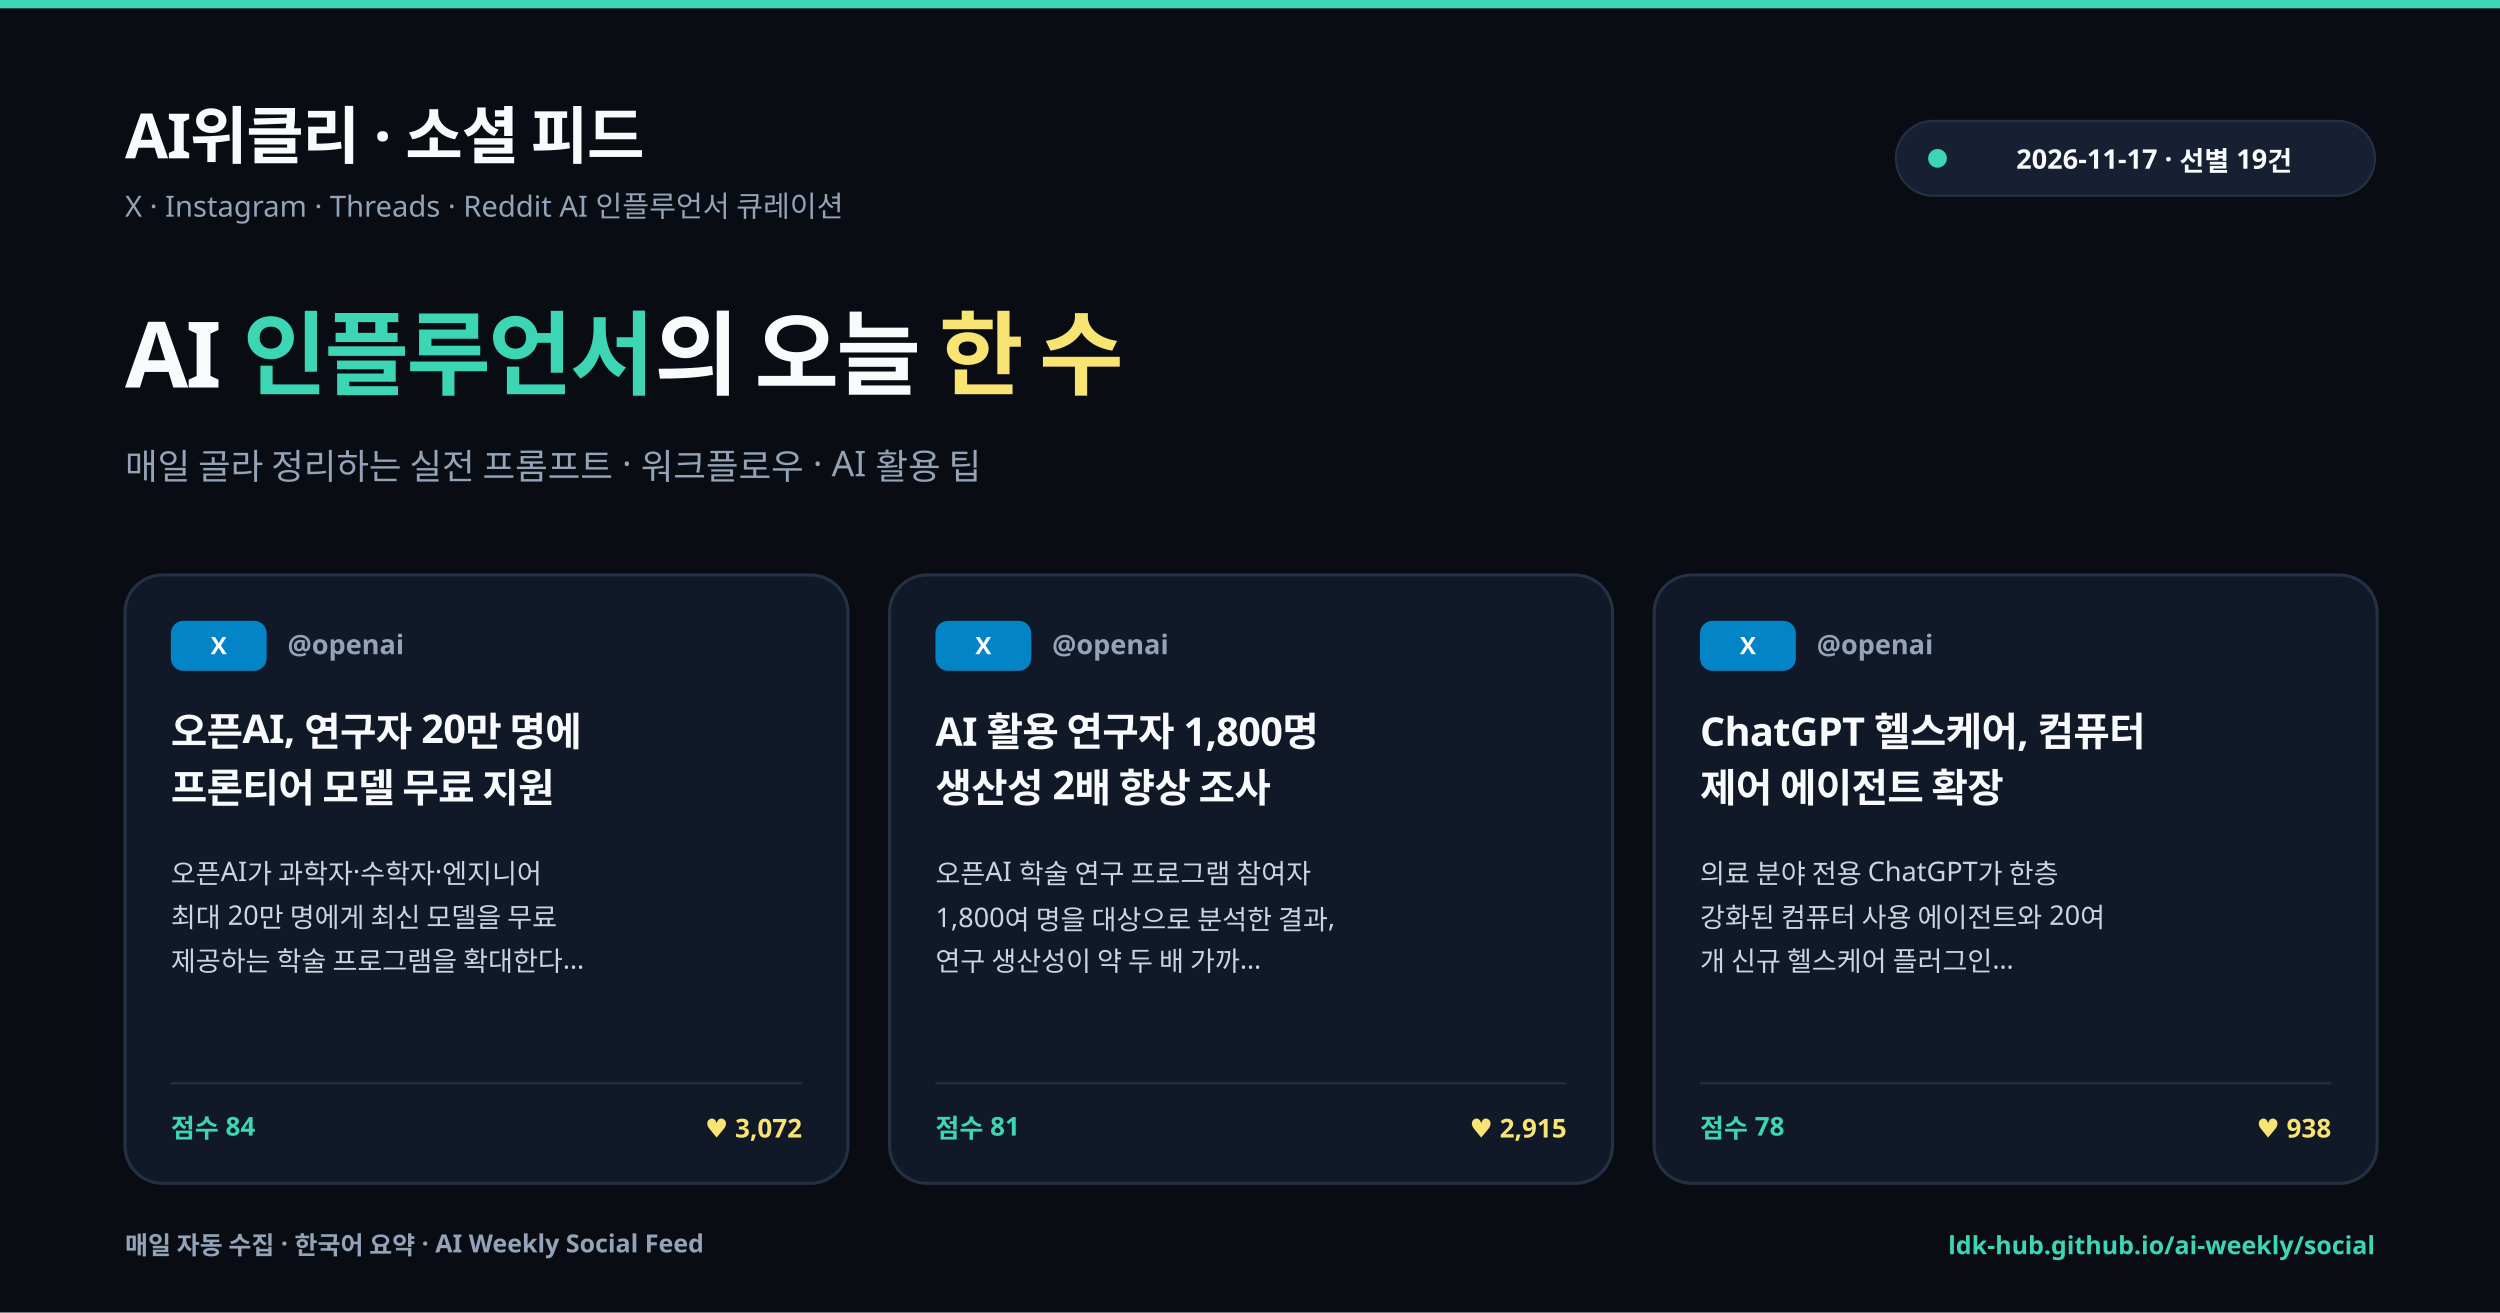
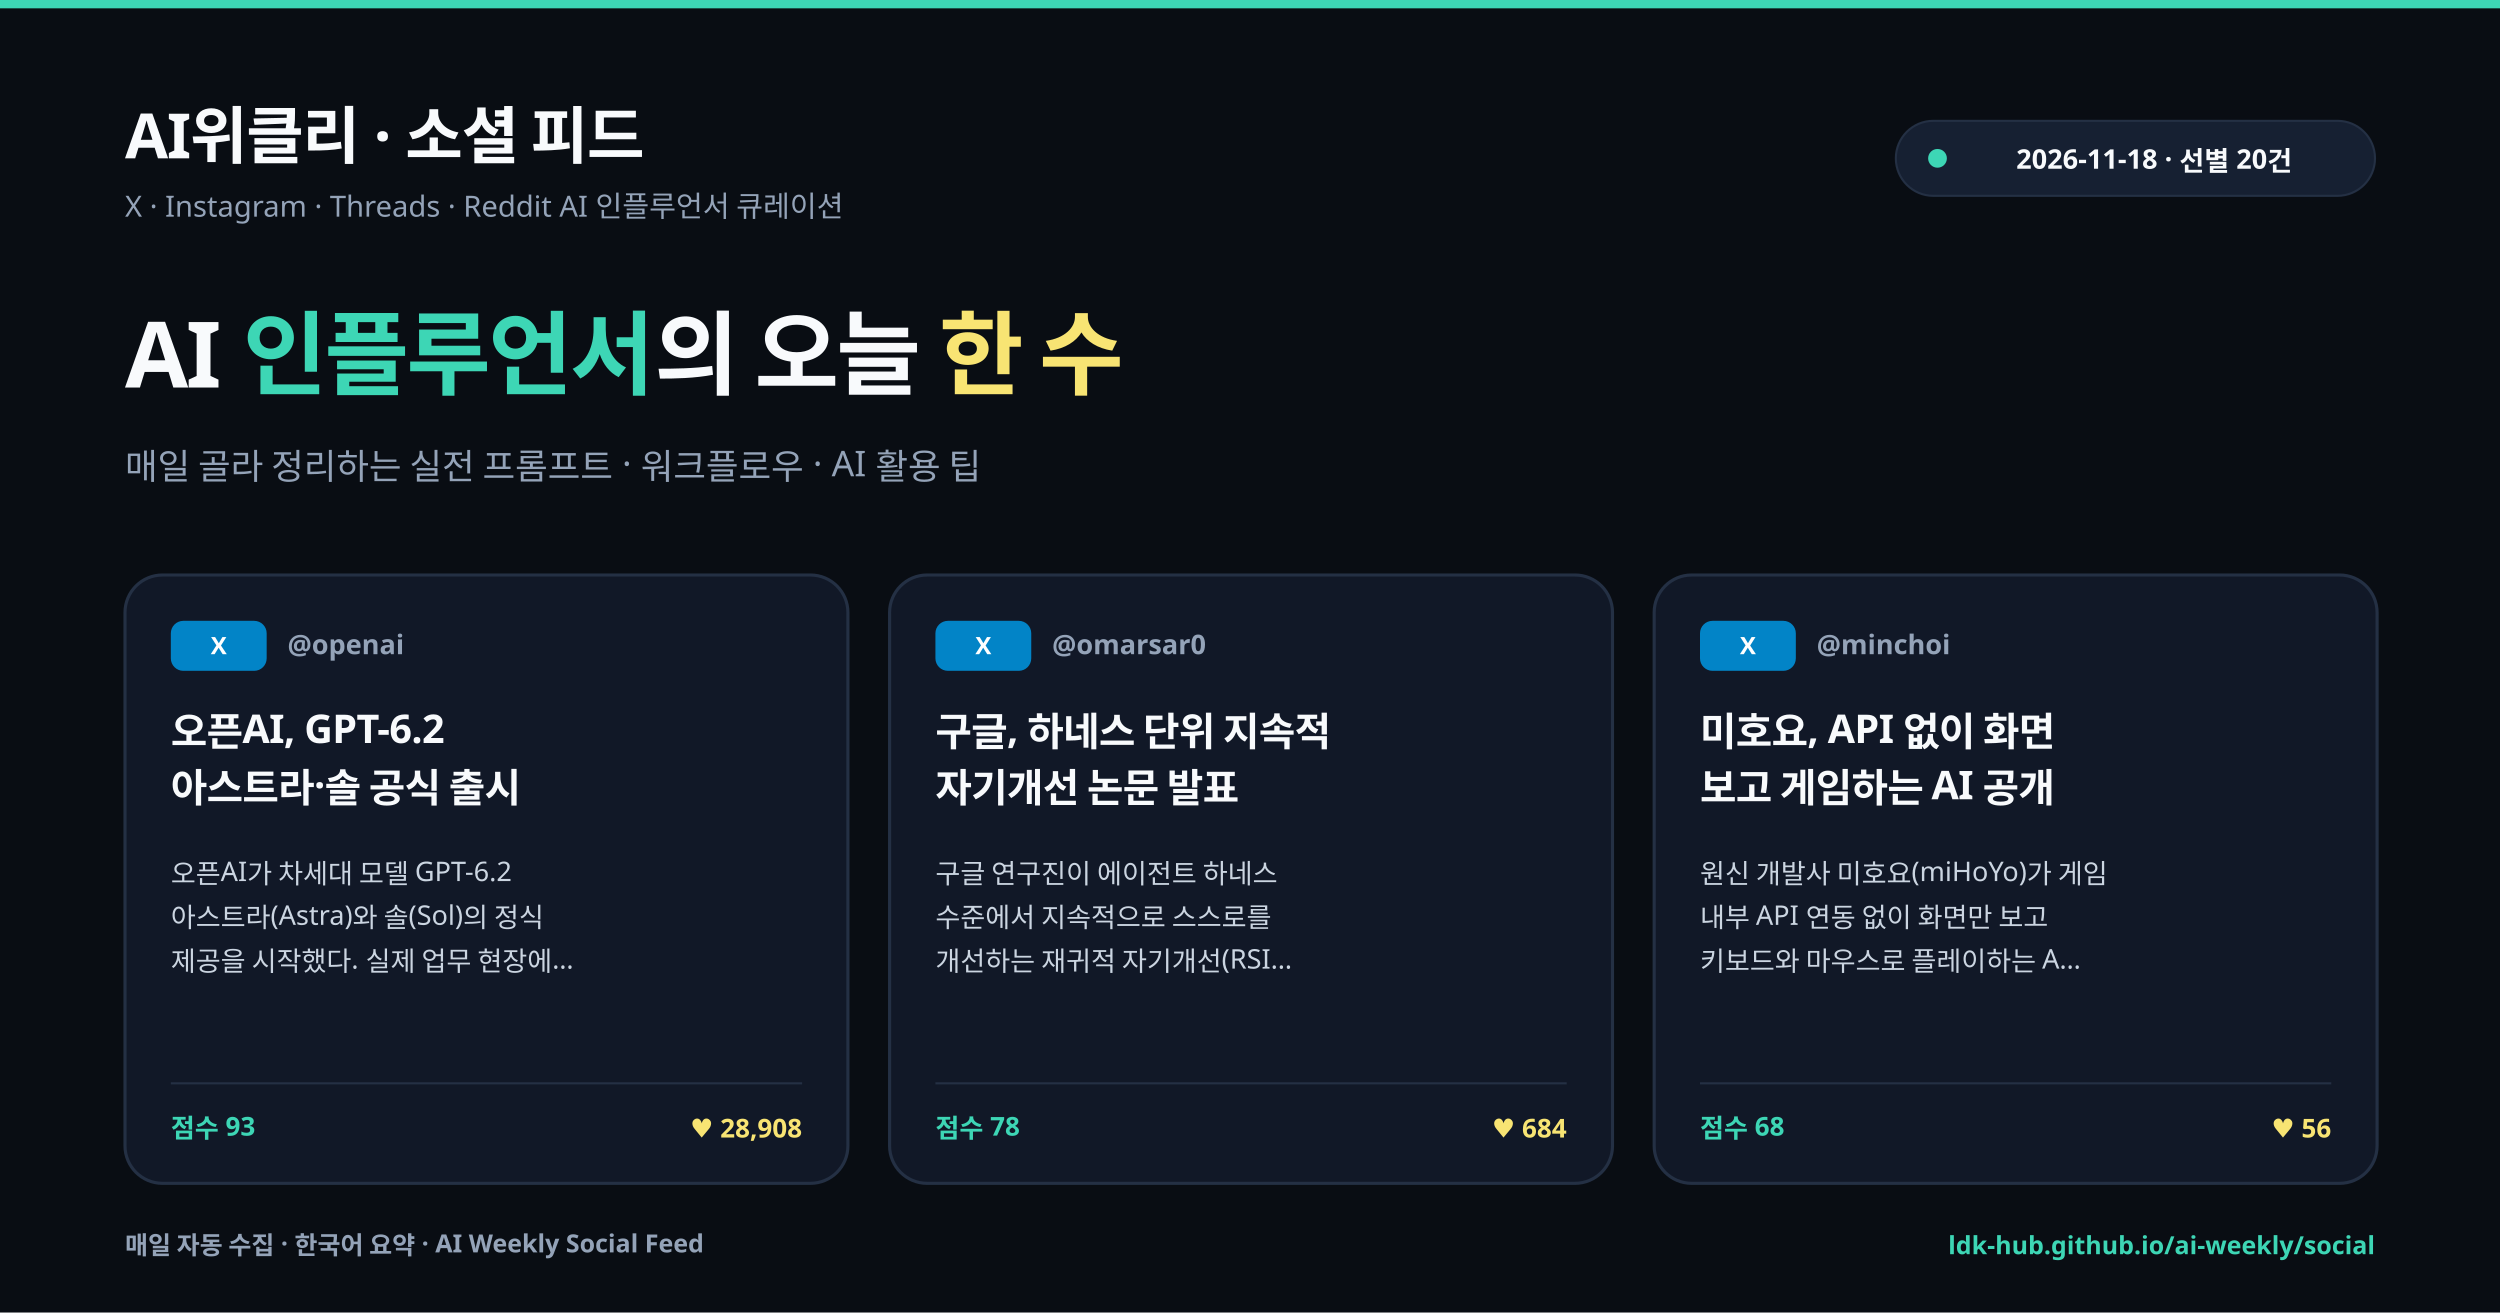
<svg xmlns="http://www.w3.org/2000/svg" viewBox="0 0 1200 630" width="1200" height="630" font-family="'Apple SD Gothic Neo', 'Pretendard', 'Noto Sans KR', 'Malgun Gothic', sans-serif">
  <defs>
    <clipPath id="socCardClip0">
      <rect x="0" y="0" width="347" height="292" rx="18" />
    </clipPath>
    <clipPath id="socCardClip1">
      <rect x="0" y="0" width="347" height="292" rx="18" />
    </clipPath>
    <clipPath id="socCardClip2">
      <rect x="0" y="0" width="347" height="292" rx="18" />
    </clipPath>
  </defs>
  <rect width="1200" height="630" fill="#090d13" />
  <rect x="0" y="0" width="1200" height="4" fill="#3dd6b5" />
  <text x="60" y="76" font-size="30" font-weight="700" fill="#f8fafc" letter-spacing="-0.6">AI위클리 · 소셜 피드</text>
  <text x="60" y="104" font-size="14" font-weight="500" fill="#94a3b8">X · Instagram · Threads · Reddit AI 인플루언서 큐레이션</text>
  <g transform="translate(910, 58)">
    <rect x="0" y="0" width="230" height="36" rx="18" fill="#162032" stroke="#243044" stroke-width="1" />
    <circle cx="20" cy="18" r="4.5" fill="#3dd6b5" />
-     <text x="124" y="23" font-size="13" font-weight="600" fill="#f8fafc" text-anchor="middle">2026-11-17 · 선별 19건</text>
+     <text x="124" y="23" font-size="13" font-weight="600" fill="#f8fafc" text-anchor="middle">2026-11-18 · 선별 20건</text>
  </g>
  <text x="60" y="186" font-size="44" font-weight="700" fill="#f8fafc" letter-spacing="-1.2">AI <tspan fill="#3dd6b5">인플루언서</tspan>의 오늘 <tspan fill="#f8e473">한 수</tspan>
  </text>
  <text x="60" y="230" font-size="17" font-weight="500" fill="#94a3b8">매일 골라 정리하는 실전 프롬프트 · 워크플로우 · AI 활용 팁</text>
  <g transform="translate(60, 276)">
    <rect x="0" y="0" width="347" height="292" rx="18" fill="#111827" stroke="#243044" stroke-width="1.5" />
    <g clip-path="url(#socCardClip0)">
      <rect x="22" y="22" width="46" height="24" rx="6" fill="#0284c7" />
      <text x="45" y="38" font-size="11.5" font-weight="700" fill="#ffffff" text-anchor="middle">X</text>
      <text x="78" y="38" font-size="13" font-weight="600" fill="#94a3b8">@openai</text>
-       <text x="22" y="82" font-size="19" font-weight="700" fill="#f8fafc" letter-spacing="-0.3">오픈AI, 연구자 20만 명에</text>
-       <text x="22" y="109" font-size="19" font-weight="700" fill="#f8fafc" letter-spacing="-0.3">프론티어 모델 무료 지원</text>
-       <text x="22" y="148" font-size="13" font-weight="500" fill="#cbd5e1">오픈AI가 과학자·수학자·엔지니어</text>
-       <text x="22" y="169" font-size="13" font-weight="500" fill="#cbd5e1">최대 20만 명에게 최신 모델을 무료</text>
-       <text x="22" y="190" font-size="13" font-weight="500" fill="#cbd5e1">제공하는 학술 프로그램을 확대한다…</text>
+       <text x="22" y="82" font-size="19" font-weight="700" fill="#f8fafc" letter-spacing="-0.3">오픈AI, GPT-6.2</text>
+       <text x="22" y="109" font-size="19" font-weight="700" fill="#f8fafc" letter-spacing="-0.3">아스트라·솔 공식 출시</text>
+       <text x="22" y="148" font-size="13" font-weight="500" fill="#cbd5e1">오픈AI가 차세대 모델 GPT-6.2</text>
+       <text x="22" y="169" font-size="13" font-weight="500" fill="#cbd5e1">아스트라(Astra)와 솔(Sol)의 정식</text>
+       <text x="22" y="190" font-size="13" font-weight="500" fill="#cbd5e1">제공을 시작했다. 실제 업무 현장에…</text>
      <line x1="22" y1="244" x2="325" y2="244" stroke="#243044" stroke-width="1" />
-       <text x="22" y="270" font-size="12.5" font-weight="700" fill="#3dd6b5">점수 84</text>
-       <text x="325" y="270" font-size="12.5" font-weight="600" fill="#f8e473" text-anchor="end">♥ 3,072</text>
+       <text x="22" y="270" font-size="12.5" font-weight="700" fill="#3dd6b5">점수 93</text>
+       <text x="325" y="270" font-size="12.5" font-weight="600" fill="#f8e473" text-anchor="end">♥ 28,908</text>
    </g>
  </g>
  <g transform="translate(427, 276)">
    <rect x="0" y="0" width="347" height="292" rx="18" fill="#111827" stroke="#243044" stroke-width="1.5" />
    <g clip-path="url(#socCardClip1)">
      <rect x="22" y="22" width="46" height="24" rx="6" fill="#0284c7" />
      <text x="45" y="38" font-size="11.5" font-weight="700" fill="#ffffff" text-anchor="middle">X</text>
-       <text x="78" y="38" font-size="13" font-weight="600" fill="#94a3b8">@openai</text>
-       <text x="22" y="82" font-size="19" font-weight="700" fill="#f8fafc" letter-spacing="-0.3">AI 활용 연구자 1,800명</text>
-       <text x="22" y="109" font-size="19" font-weight="700" fill="#f8fafc" letter-spacing="-0.3">생산성 2배 향상 조사</text>
-       <text x="22" y="148" font-size="13" font-weight="500" fill="#cbd5e1">오픈AI 학술 연구 프로그램 참여자</text>
-       <text x="22" y="169" font-size="13" font-weight="500" fill="#cbd5e1">1,800여 명을 대상으로 분석한 결과,</text>
-       <text x="22" y="190" font-size="13" font-weight="500" fill="#cbd5e1">연구 생산성이 약 두 배 가까…</text>
+       <text x="78" y="38" font-size="13" font-weight="600" fill="#94a3b8">@omarsar0</text>
+       <text x="22" y="82" font-size="19" font-weight="700" fill="#f8fafc" letter-spacing="-0.3">구글, 하네스 단위 지속적</text>
+       <text x="22" y="109" font-size="19" font-weight="700" fill="#f8fafc" letter-spacing="-0.3">자기개선 논문 발표</text>
+       <text x="22" y="148" font-size="13" font-weight="500" fill="#cbd5e1">구글 연구진이 에이전트 하네스</text>
+       <text x="22" y="169" font-size="13" font-weight="500" fill="#cbd5e1">수준에서 지속적으로 스스로를</text>
+       <text x="22" y="190" font-size="13" font-weight="500" fill="#cbd5e1">개선하는 재귀적 자기개선(RSI…</text>
      <line x1="22" y1="244" x2="325" y2="244" stroke="#243044" stroke-width="1" />
-       <text x="22" y="270" font-size="12.5" font-weight="700" fill="#3dd6b5">점수 81</text>
-       <text x="325" y="270" font-size="12.5" font-weight="600" fill="#f8e473" text-anchor="end">♥ 2,915</text>
+       <text x="22" y="270" font-size="12.5" font-weight="700" fill="#3dd6b5">점수 78</text>
+       <text x="325" y="270" font-size="12.5" font-weight="600" fill="#f8e473" text-anchor="end">♥ 684</text>
    </g>
  </g>
  <g transform="translate(794, 276)">
    <rect x="0" y="0" width="347" height="292" rx="18" fill="#111827" stroke="#243044" stroke-width="1.5" />
    <g clip-path="url(#socCardClip2)">
      <rect x="22" y="22" width="46" height="24" rx="6" fill="#0284c7" />
      <text x="45" y="38" font-size="11.5" font-weight="700" fill="#ffffff" text-anchor="middle">X</text>
-       <text x="78" y="38" font-size="13" font-weight="600" fill="#94a3b8">@openai</text>
-       <text x="22" y="82" font-size="19" font-weight="700" fill="#f8fafc" letter-spacing="-0.3">ChatGPT 헬스케어, 컴퓨터</text>
-       <text x="22" y="109" font-size="19" font-weight="700" fill="#f8fafc" letter-spacing="-0.3">제어 에이전트 확장</text>
-       <text x="22" y="148" font-size="13" font-weight="500" fill="#cbd5e1">의료 분야 전용 ChatGPT가 한층</text>
-       <text x="22" y="169" font-size="13" font-weight="500" fill="#cbd5e1">강화된 컴퓨터 사용 에이전트와 20여</text>
-       <text x="22" y="190" font-size="13" font-weight="500" fill="#cbd5e1">개 신규 헬스케어 플러그인…</text>
+       <text x="78" y="38" font-size="13" font-weight="600" fill="#94a3b8">@minchoi</text>
+       <text x="22" y="82" font-size="19" font-weight="700" fill="#f8fafc" letter-spacing="-0.3">미호요, API 없이 화면</text>
+       <text x="22" y="109" font-size="19" font-weight="700" fill="#f8fafc" letter-spacing="-0.3">보고 게임하는 AI 공개</text>
+       <text x="22" y="148" font-size="13" font-weight="500" fill="#cbd5e1">원신 개발사 미호요(miHoYo)가 게임</text>
+       <text x="22" y="169" font-size="13" font-weight="500" fill="#cbd5e1">내부 API 연동 없이 화면만 보고</text>
+       <text x="22" y="190" font-size="13" font-weight="500" fill="#cbd5e1">키보드와 마우스로 플레이하는 A…</text>
      <line x1="22" y1="244" x2="325" y2="244" stroke="#243044" stroke-width="1" />
-       <text x="22" y="270" font-size="12.5" font-weight="700" fill="#3dd6b5">점수 78</text>
-       <text x="325" y="270" font-size="12.5" font-weight="600" fill="#f8e473" text-anchor="end">♥ 938</text>
+       <text x="22" y="270" font-size="12.5" font-weight="700" fill="#3dd6b5">점수 68</text>
+       <text x="325" y="270" font-size="12.5" font-weight="600" fill="#f8e473" text-anchor="end">♥ 56</text>
    </g>
  </g>
  <text x="60" y="602" font-size="12" font-weight="600" fill="#94a3b8">매일 자동 수집 · 한국어 요약 · AI Weekly Social Feed</text>
  <text x="1140" y="602" font-size="12" font-weight="600" fill="#3dd6b5" text-anchor="end">ldk-hub.github.io/ai-weekly/social</text>
</svg>
